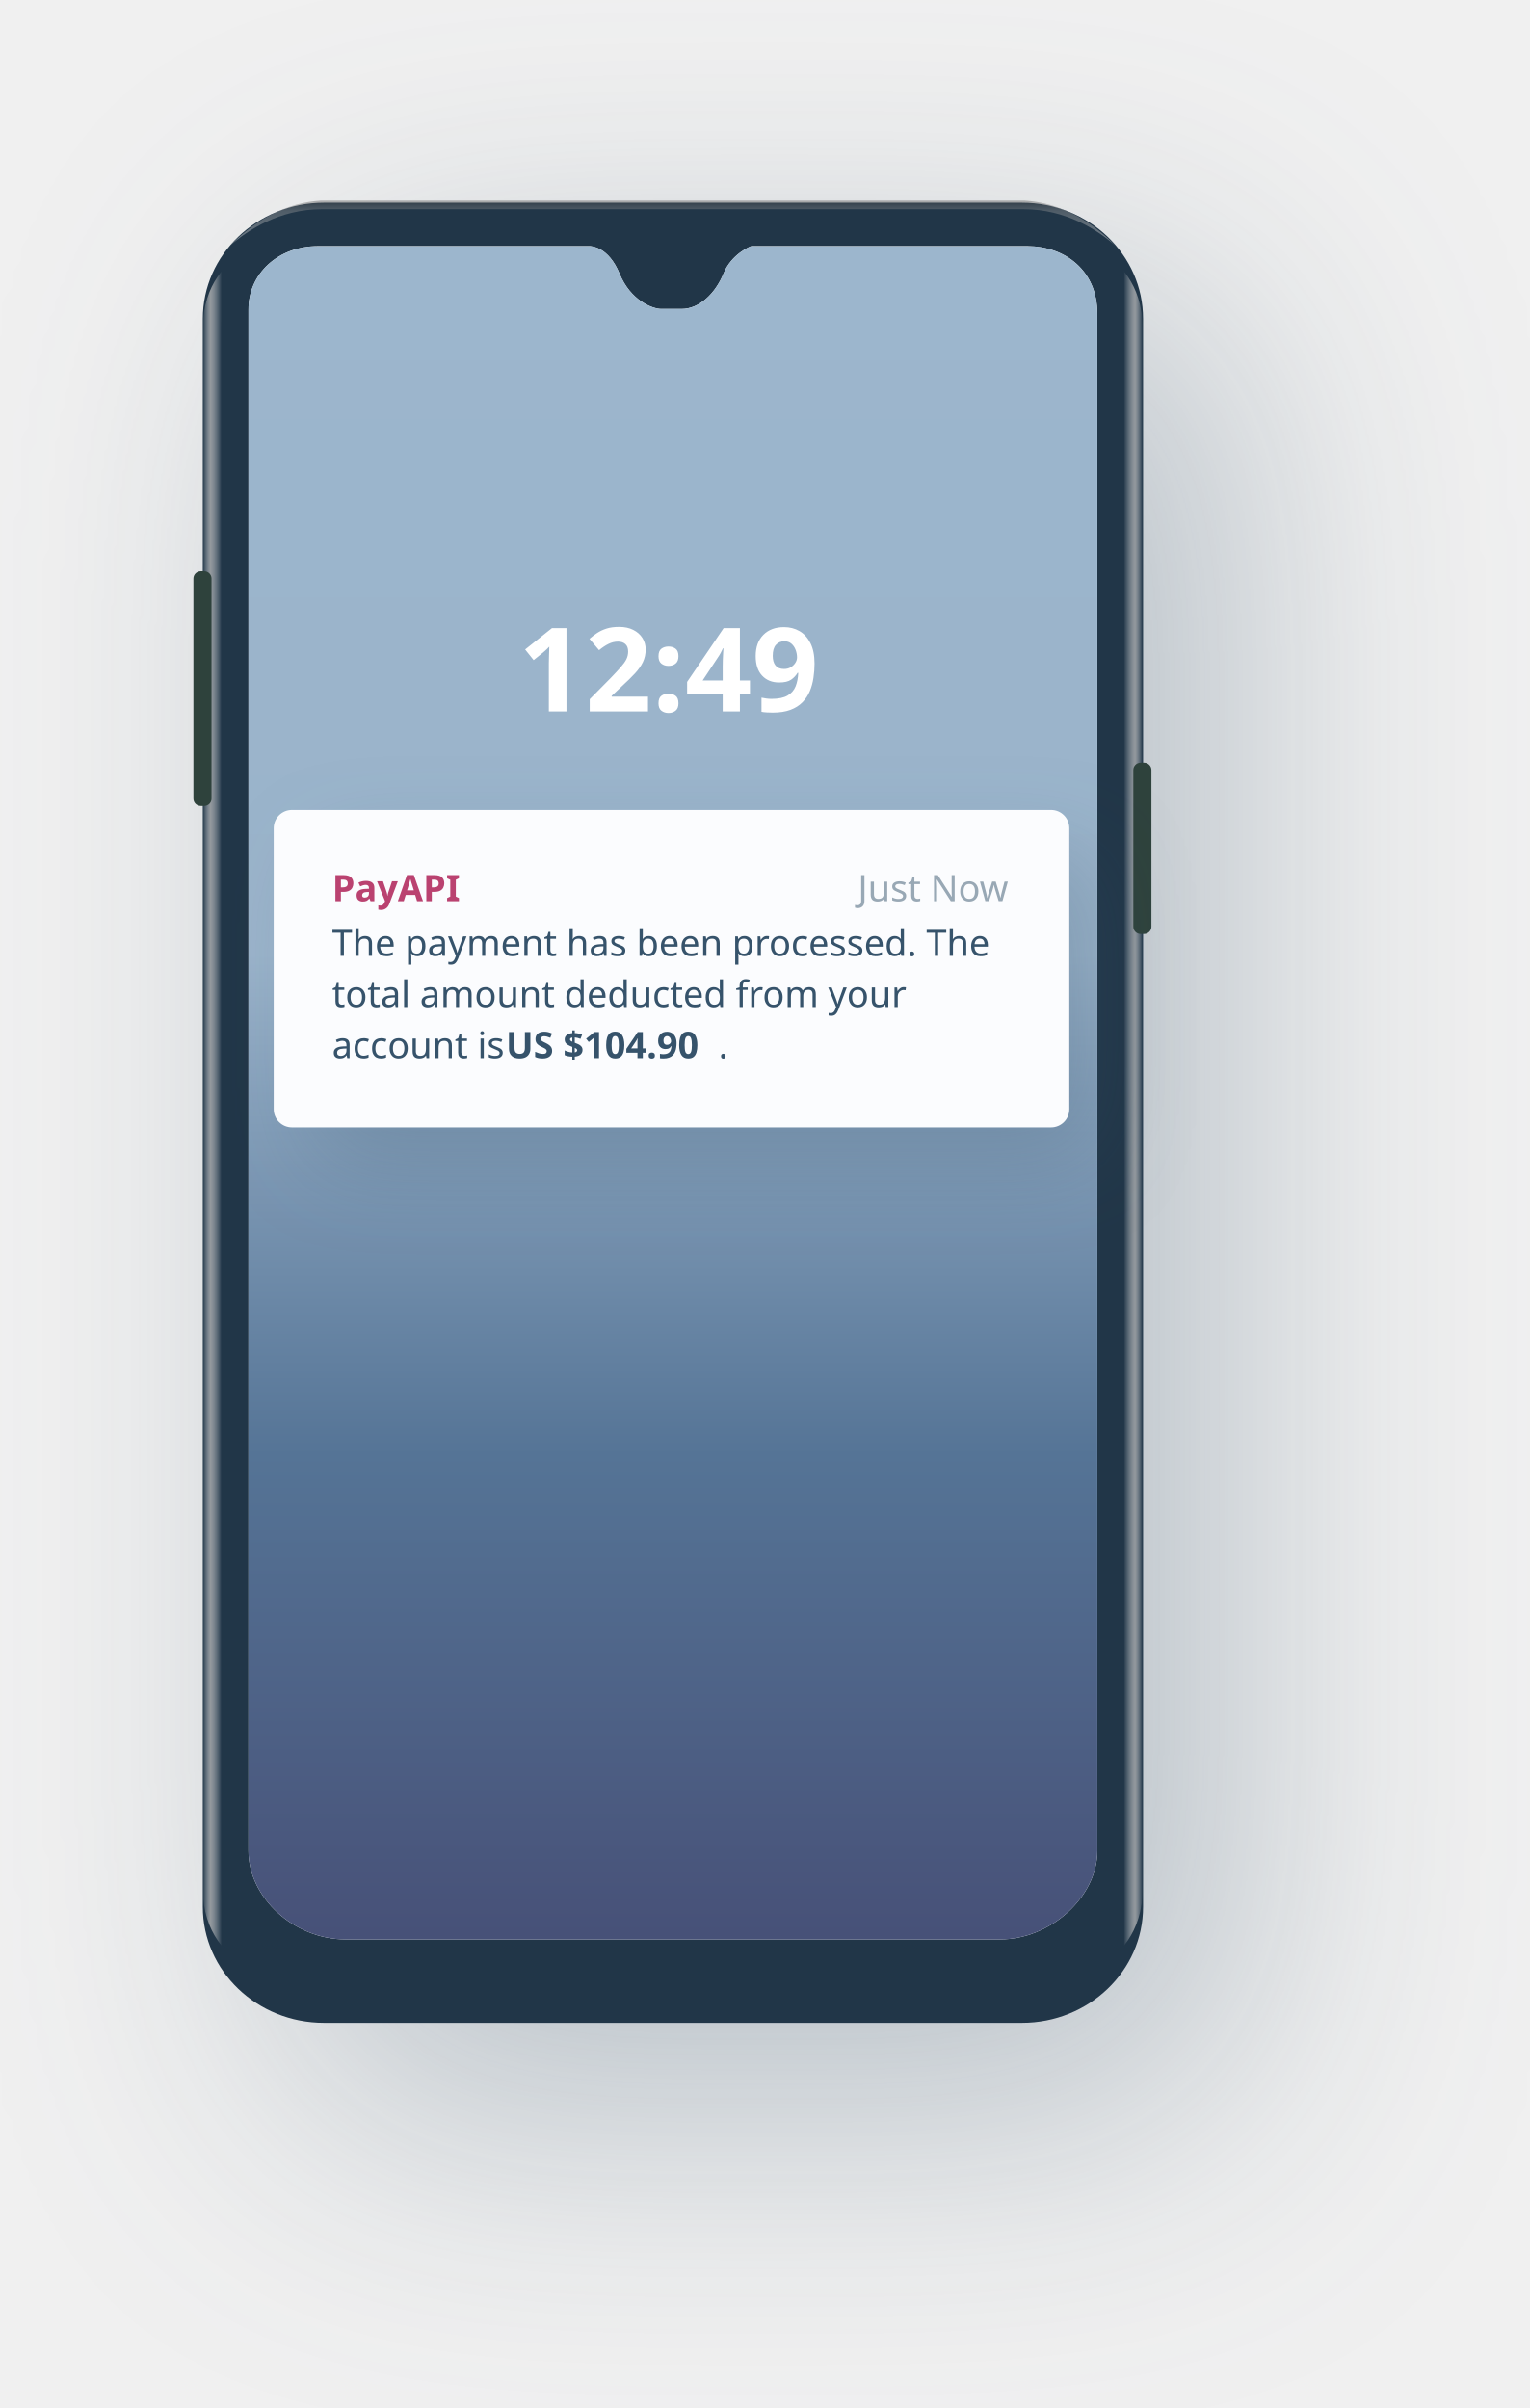
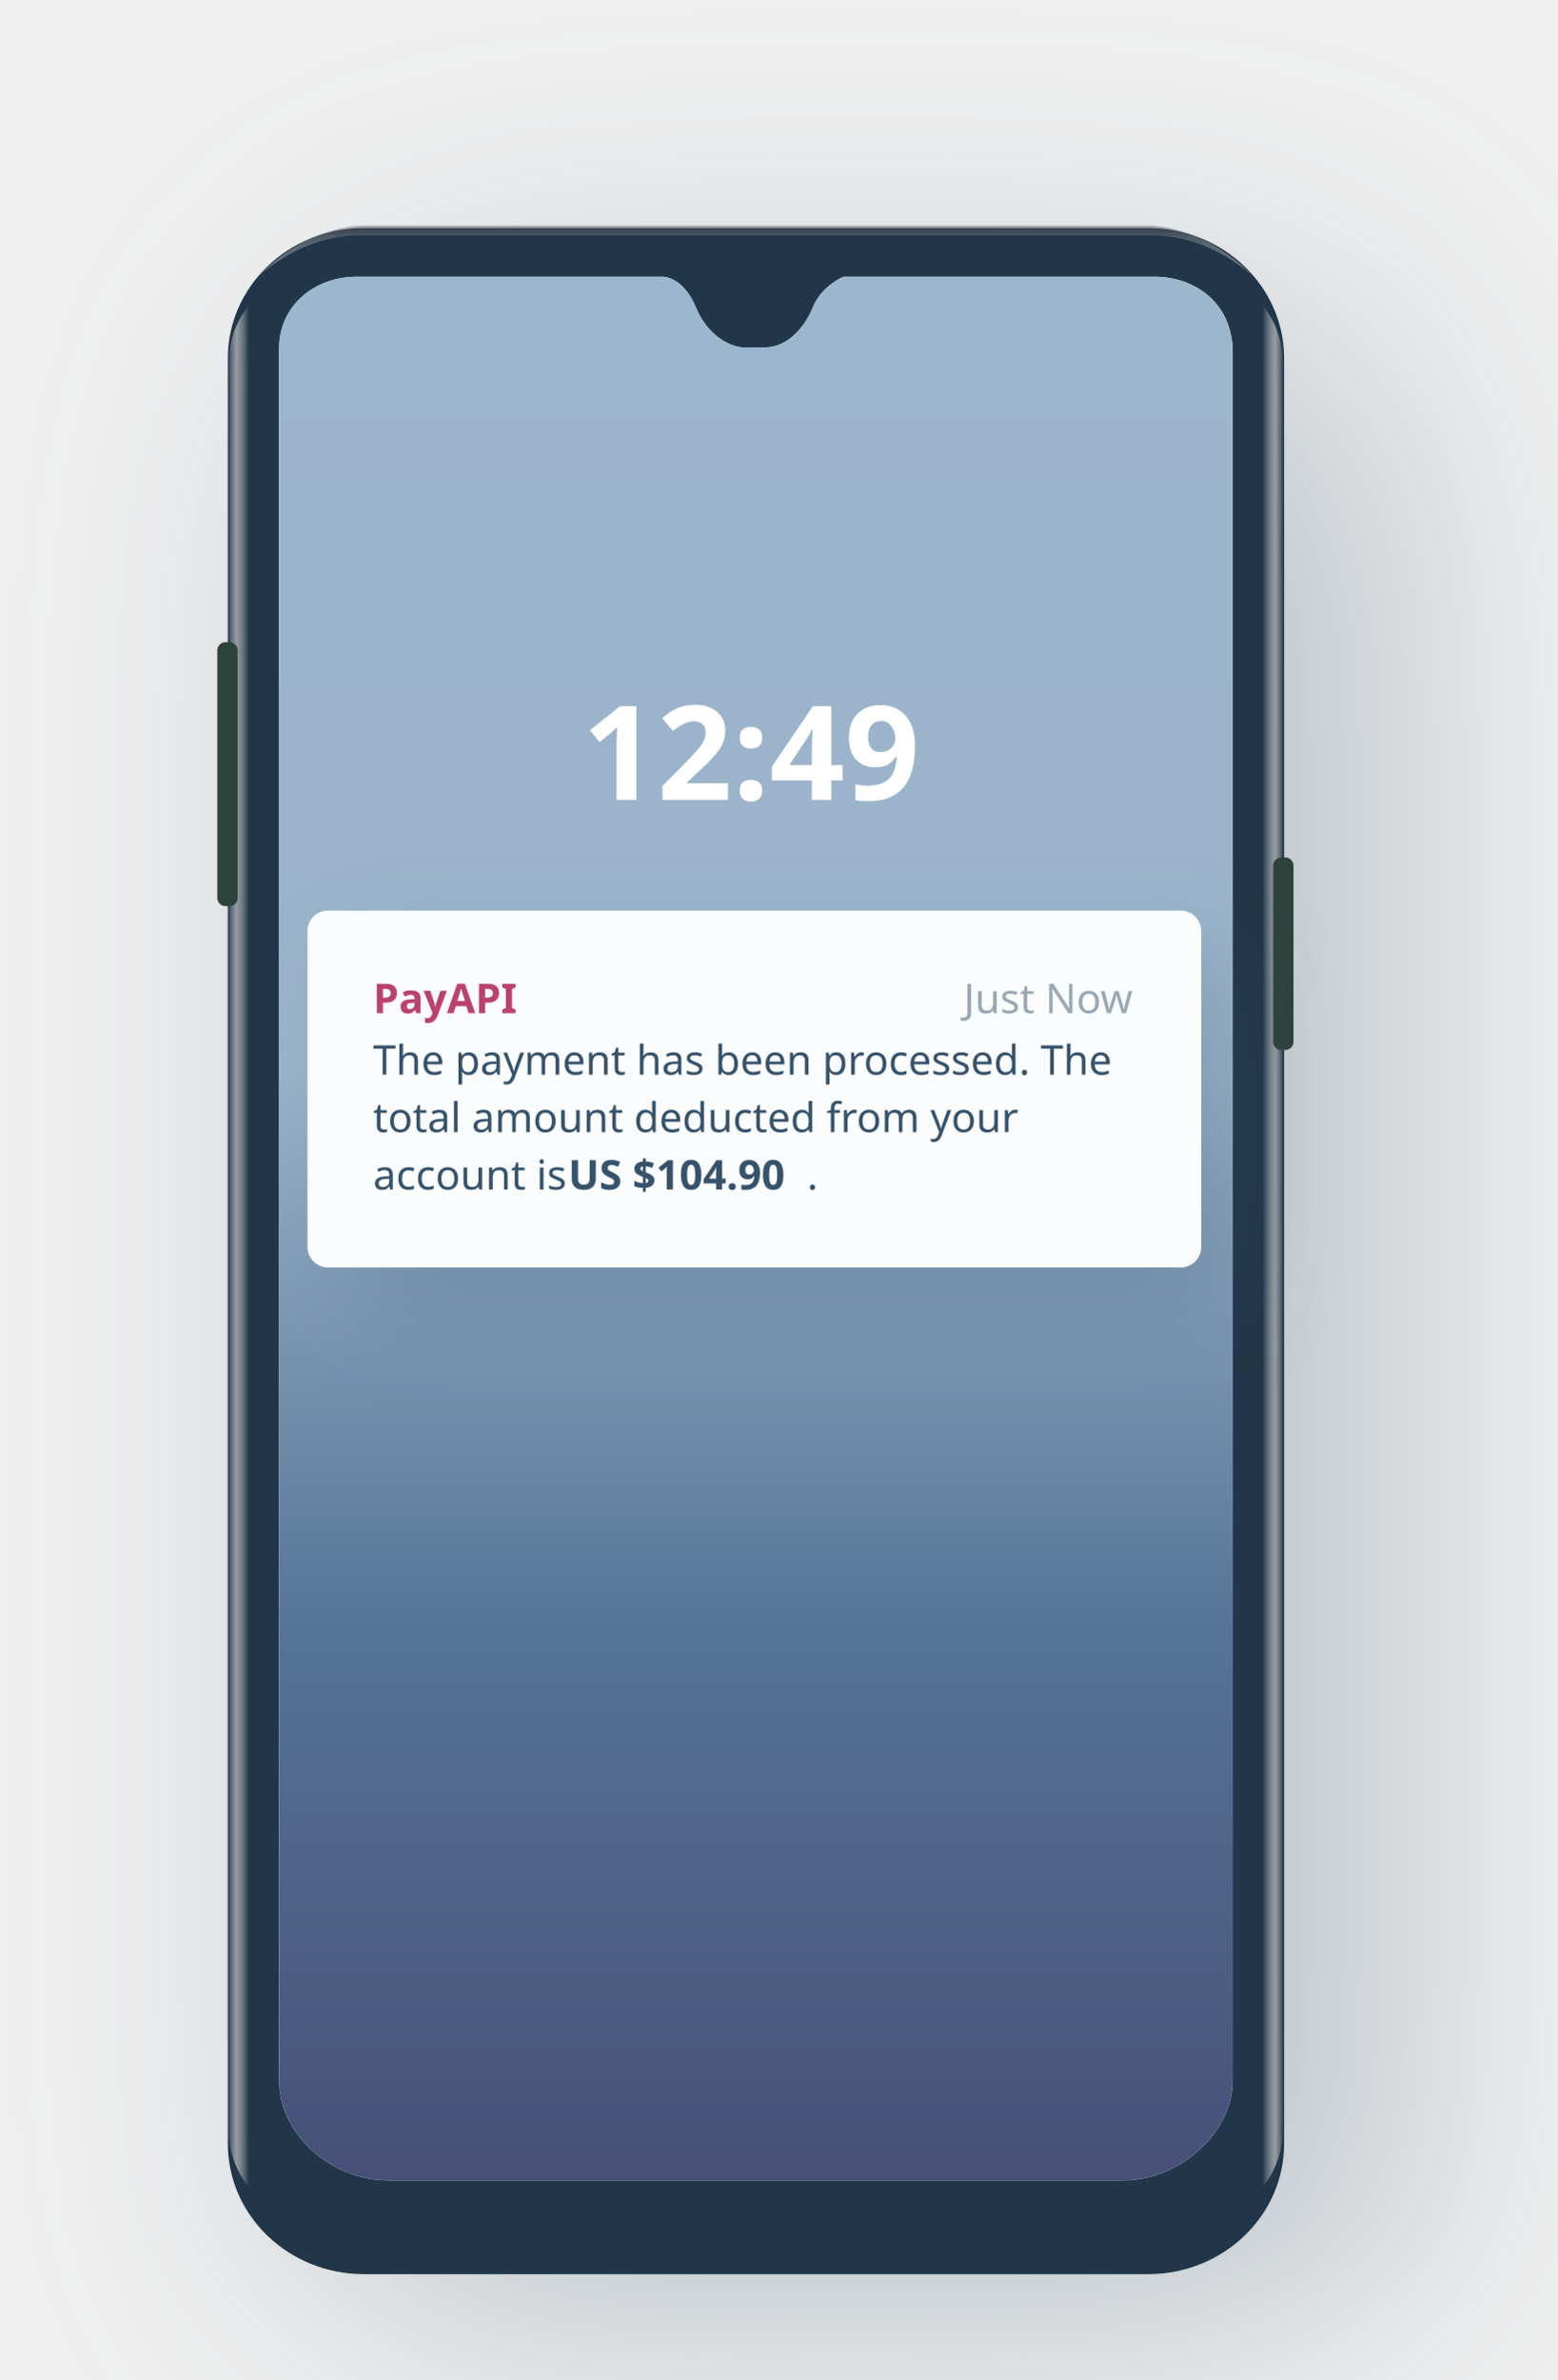
- <svg xmlns="http://www.w3.org/2000/svg" xmlns:xlink="http://www.w3.org/1999/xlink" width="419" height="660">
+ <svg xmlns="http://www.w3.org/2000/svg" xmlns:xlink="http://www.w3.org/1999/xlink" width="380" height="580">
  <defs>
    <linearGradient id="c" x1="50%" x2="50%" y1="0%" y2="100%">
      <stop offset="0%" stop-color="#454545" />
      <stop offset="22.628%" stop-color="#999" />
      <stop offset="100%" stop-color="#FFF" />
    </linearGradient>
    <linearGradient id="d" x1="100%" x2="30.702%" y1="50%" y2="50%">
      <stop offset="0%" stop-color="#FFF" stop-opacity="0" />
      <stop offset="22.218%" stop-color="#BABABA" />
      <stop offset="54.678%" stop-color="#FFF" stop-opacity="0" />
      <stop offset="100%" stop-color="#FFF" stop-opacity="0" />
    </linearGradient>
    <linearGradient id="e" x1="100%" x2="30.591%" y1="50%" y2="50%">
      <stop offset="0%" stop-color="#FFF" stop-opacity="0" />
      <stop offset="22.218%" stop-color="#BABABA" />
      <stop offset="54.678%" stop-color="#FFF" stop-opacity="0" />
      <stop offset="100%" stop-color="#FFF" stop-opacity="0" />
    </linearGradient>
    <linearGradient id="g" x1="50%" x2="50%" y1="0%" y2="99.221%">
      <stop offset="0%" stop-color="#9CB6CD" />
      <stop offset="42.056%" stop-color="#9AB3CA" />
      <stop offset="71.659%" stop-color="#557496" />
      <stop offset="100%" stop-color="#475178" />
    </linearGradient>
    <filter id="a" width="202.9%" height="153.1%" x="-41.7%" y="-21.5%" filterUnits="objectBoundingBox">
      <feOffset dx="25" dy="25" in="SourceAlpha" result="shadowOffsetOuter1" />
      <feGaussianBlur in="shadowOffsetOuter1" result="shadowBlurOuter1" stdDeviation="40" />
      <feColorMatrix in="shadowBlurOuter1" values="0 0 0 0 0.212 0 0 0 0 0.325 0 0 0 0 0.419 0 0 0 0.301 0" />
    </filter>
    <filter id="i" width="125.2%" height="163.2%" x="-8%" y="-20.1%" filterUnits="objectBoundingBox">
      <feMorphology in="SourceAlpha" radius="5" result="shadowSpreadOuter1" />
      <feOffset dx="10" dy="10" in="shadowSpreadOuter1" result="shadowOffsetOuter1" />
      <feGaussianBlur in="shadowOffsetOuter1" result="shadowBlurOuter1" stdDeviation="12.5" />
      <feColorMatrix in="shadowBlurOuter1" values="0 0 0 0 0.212 0 0 0 0 0.325 0 0 0 0 0.419 0 0 0 0.25 0" />
    </filter>
    <path id="b" d="M35.776.57H227.01c18.34 0 33.208 14.235 33.208 31.795v435.27c0 17.56-14.867 31.796-33.208 31.796H35.776c-18.34 0-33.208-14.236-33.208-31.796V32.365C2.568 14.805 17.436.569 35.776.569z" />
    <path id="f" d="M93.602 0H19.196C8.09 0 0 7.563 0 17.441v422.39c0 12.88 12.502 24.292 26.64 24.292h179.332c13.618 0 26.64-11.5 26.64-24.292V18.583c0-11.84-8.79-18.513-19.196-18.583H137.83c-.287.047-5.479 2.182-7.673 7.563-2.195 5.382-6.61 9.672-11.445 9.672h-5.615c-2.298 0-8.348-2.23-11.411-9.672C98.623.121 93.888.047 93.602 0z" />
    <rect id="j" width="218" height="87" x="0" y="0" rx="5" />
  </defs>
  <g fill="none" fill-rule="evenodd" transform="translate(53 55)">
    <use fill="#000" filter="url(#a)" xlink:href="#b" />
    <use fill="#213648" xlink:href="#b" />
    <path fill="url(#c)" fill-opacity=".65" d="M225.18 0H32.356C23.352.549 15.05 4.657 7.447 12.324c4.89-4.268 13.61-9.98 25.14-9.98h192.362c11.53 0 20.25 5.712 25.14 9.98C242.486 4.657 234.183.549 225.18 0z" opacity=".596" transform="translate(2.568)" />
    <path fill="url(#d)" d="M252.431 462.67V34.983c0-11.476-4.217-15.718-6.733-18.442-2.516-2.723-2.623-4.113.992-2.056 3.615 2.056 10.845 8.047 10.845 20.498V462.67c0 12.451-7.23 18.441-10.845 20.498-3.615 2.056-3.508.667-.992-2.057s6.733-6.966 6.733-18.441z" opacity=".75" transform="translate(2.568)" />
    <path fill="url(#e)" d="M8.548 462.67V34.983c0-11.476-4.217-15.718-6.733-18.442-2.516-2.723-2.623-4.113.992-2.056 3.615 2.056 10.845 8.047 10.845 20.498V462.67c0 12.451-7.23 18.441-10.845 20.498-3.615 2.056-3.508.667-.992-2.057s6.733-6.966 6.733-18.441z" opacity=".75" transform="matrix(-1 0 0 1 16.22 0)" />
    <path fill="#2E423C" d="M2 101.557h.965a2 2 0 012 2v60.35a2 2 0 01-2 2H2a2 2 0 01-2-2v-60.35a2 2 0 012-2zm257.535 52.487h.965a2 2 0 012 2v42.95a2 2 0 01-2 2h-.965a2 2 0 01-2-2v-42.95a2 2 0 012-2z" />
    <g transform="translate(15.074 12.444)">
      <mask id="h" fill="#fff">
        <use xlink:href="#f" />
      </mask>
      <use fill="#FFF" xlink:href="#f" />
      <path fill="url(#g)" mask="url(#h)" d="M-.074 0h233v465h-233z" />
      <text fill="#FFF" font-family="PublicSans-Bold, Public Sans" font-size="32" font-weight="bold" mask="url(#h)">
        <tspan x="73.926" y="127.556">12:49</tspan>
      </text>
    </g>
    <g transform="translate(22 167)">
      <use fill="#000" filter="url(#i)" xlink:href="#j" />
      <use fill="#FBFCFE" xlink:href="#j" />
      <g font-size="10">
        <text fill="#BA4270" font-family="PublicSans-Bold, Public Sans" font-weight="bold" transform="translate(16 16)">
          <tspan x="0" y="9">PayAPI</tspan>
        </text>
        <text fill="#36536B" font-family="PublicSans-Regular, Public Sans" opacity=".5" transform="translate(16 16)">
          <tspan x="144.05" y="9">Just Now</tspan>
        </text>
      </g>
      <text fill="#36536B" font-family="PublicSans-Regular, Public Sans" font-size="10">
        <tspan x="16" y="40">The payment has been processed. The </tspan>
        <tspan x="16" y="54">total amount deducted from your </tspan>
        <tspan x="16" y="68">account is</tspan>
        <tspan x="63.62" y="68" font-family="PublicSans-Bold, Public Sans" font-weight="bold"> US $104.90</tspan>
        <tspan x="121.855" y="68">.</tspan>
      </text>
    </g>
  </g>
</svg>
